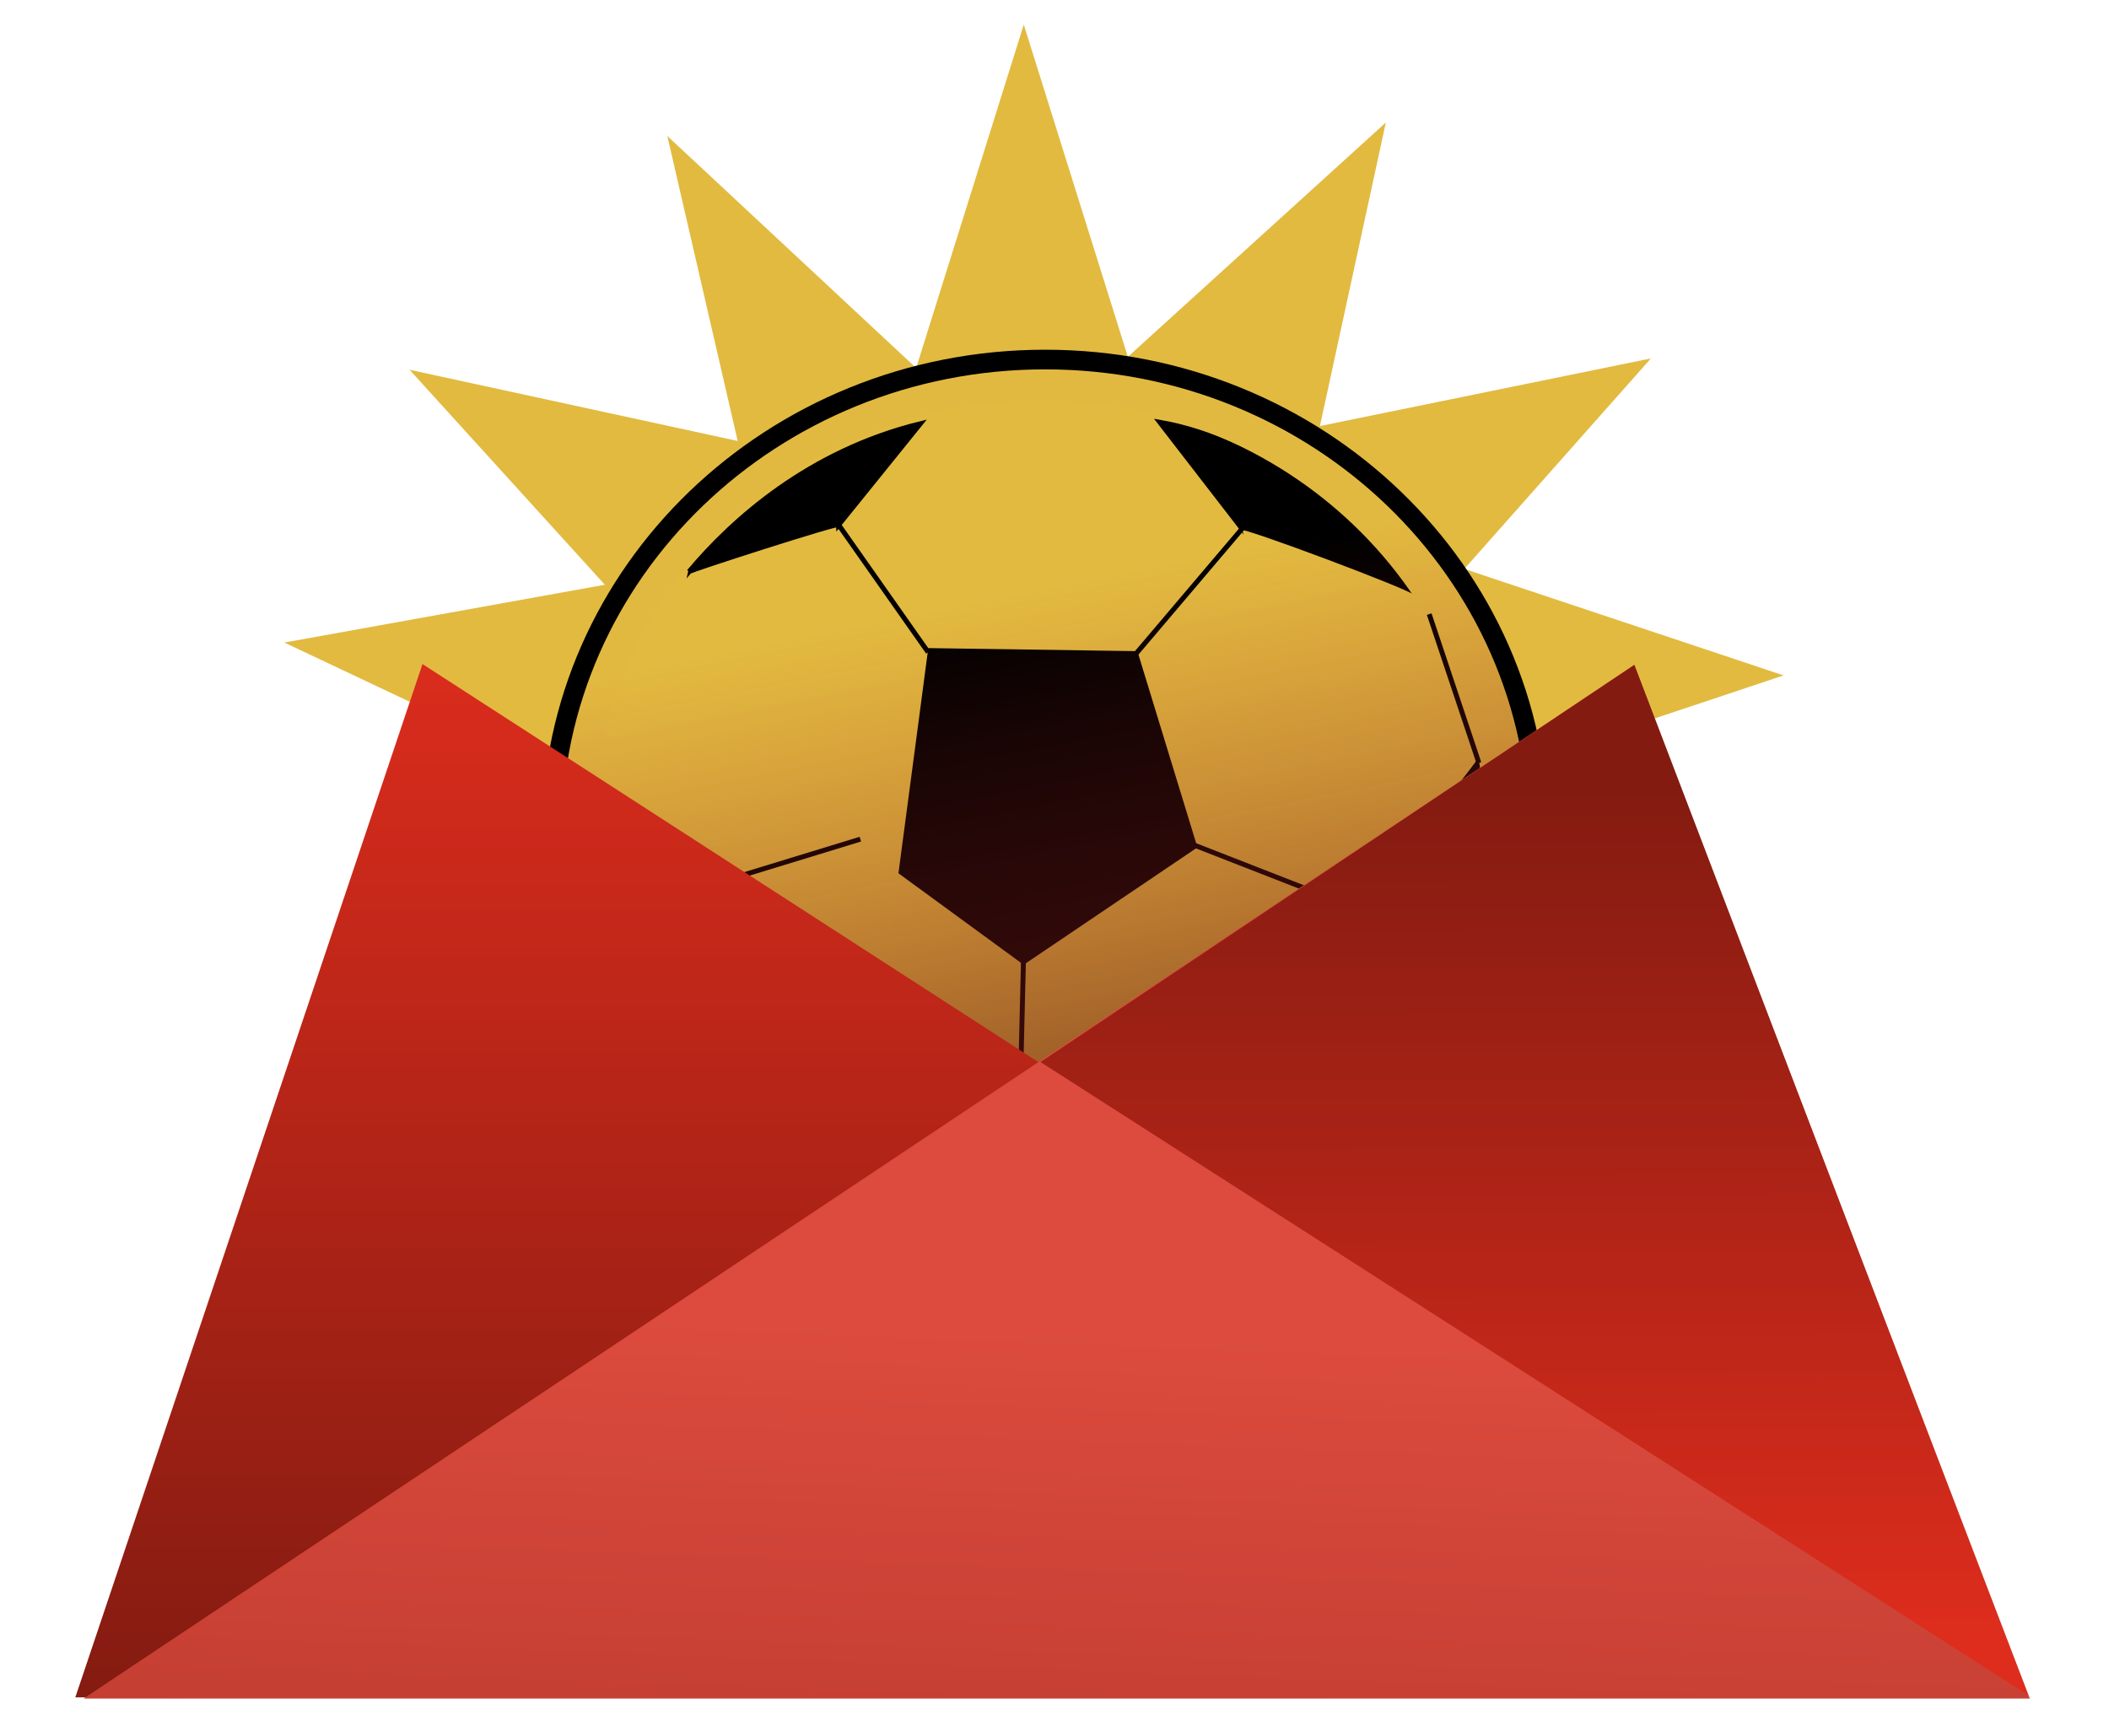
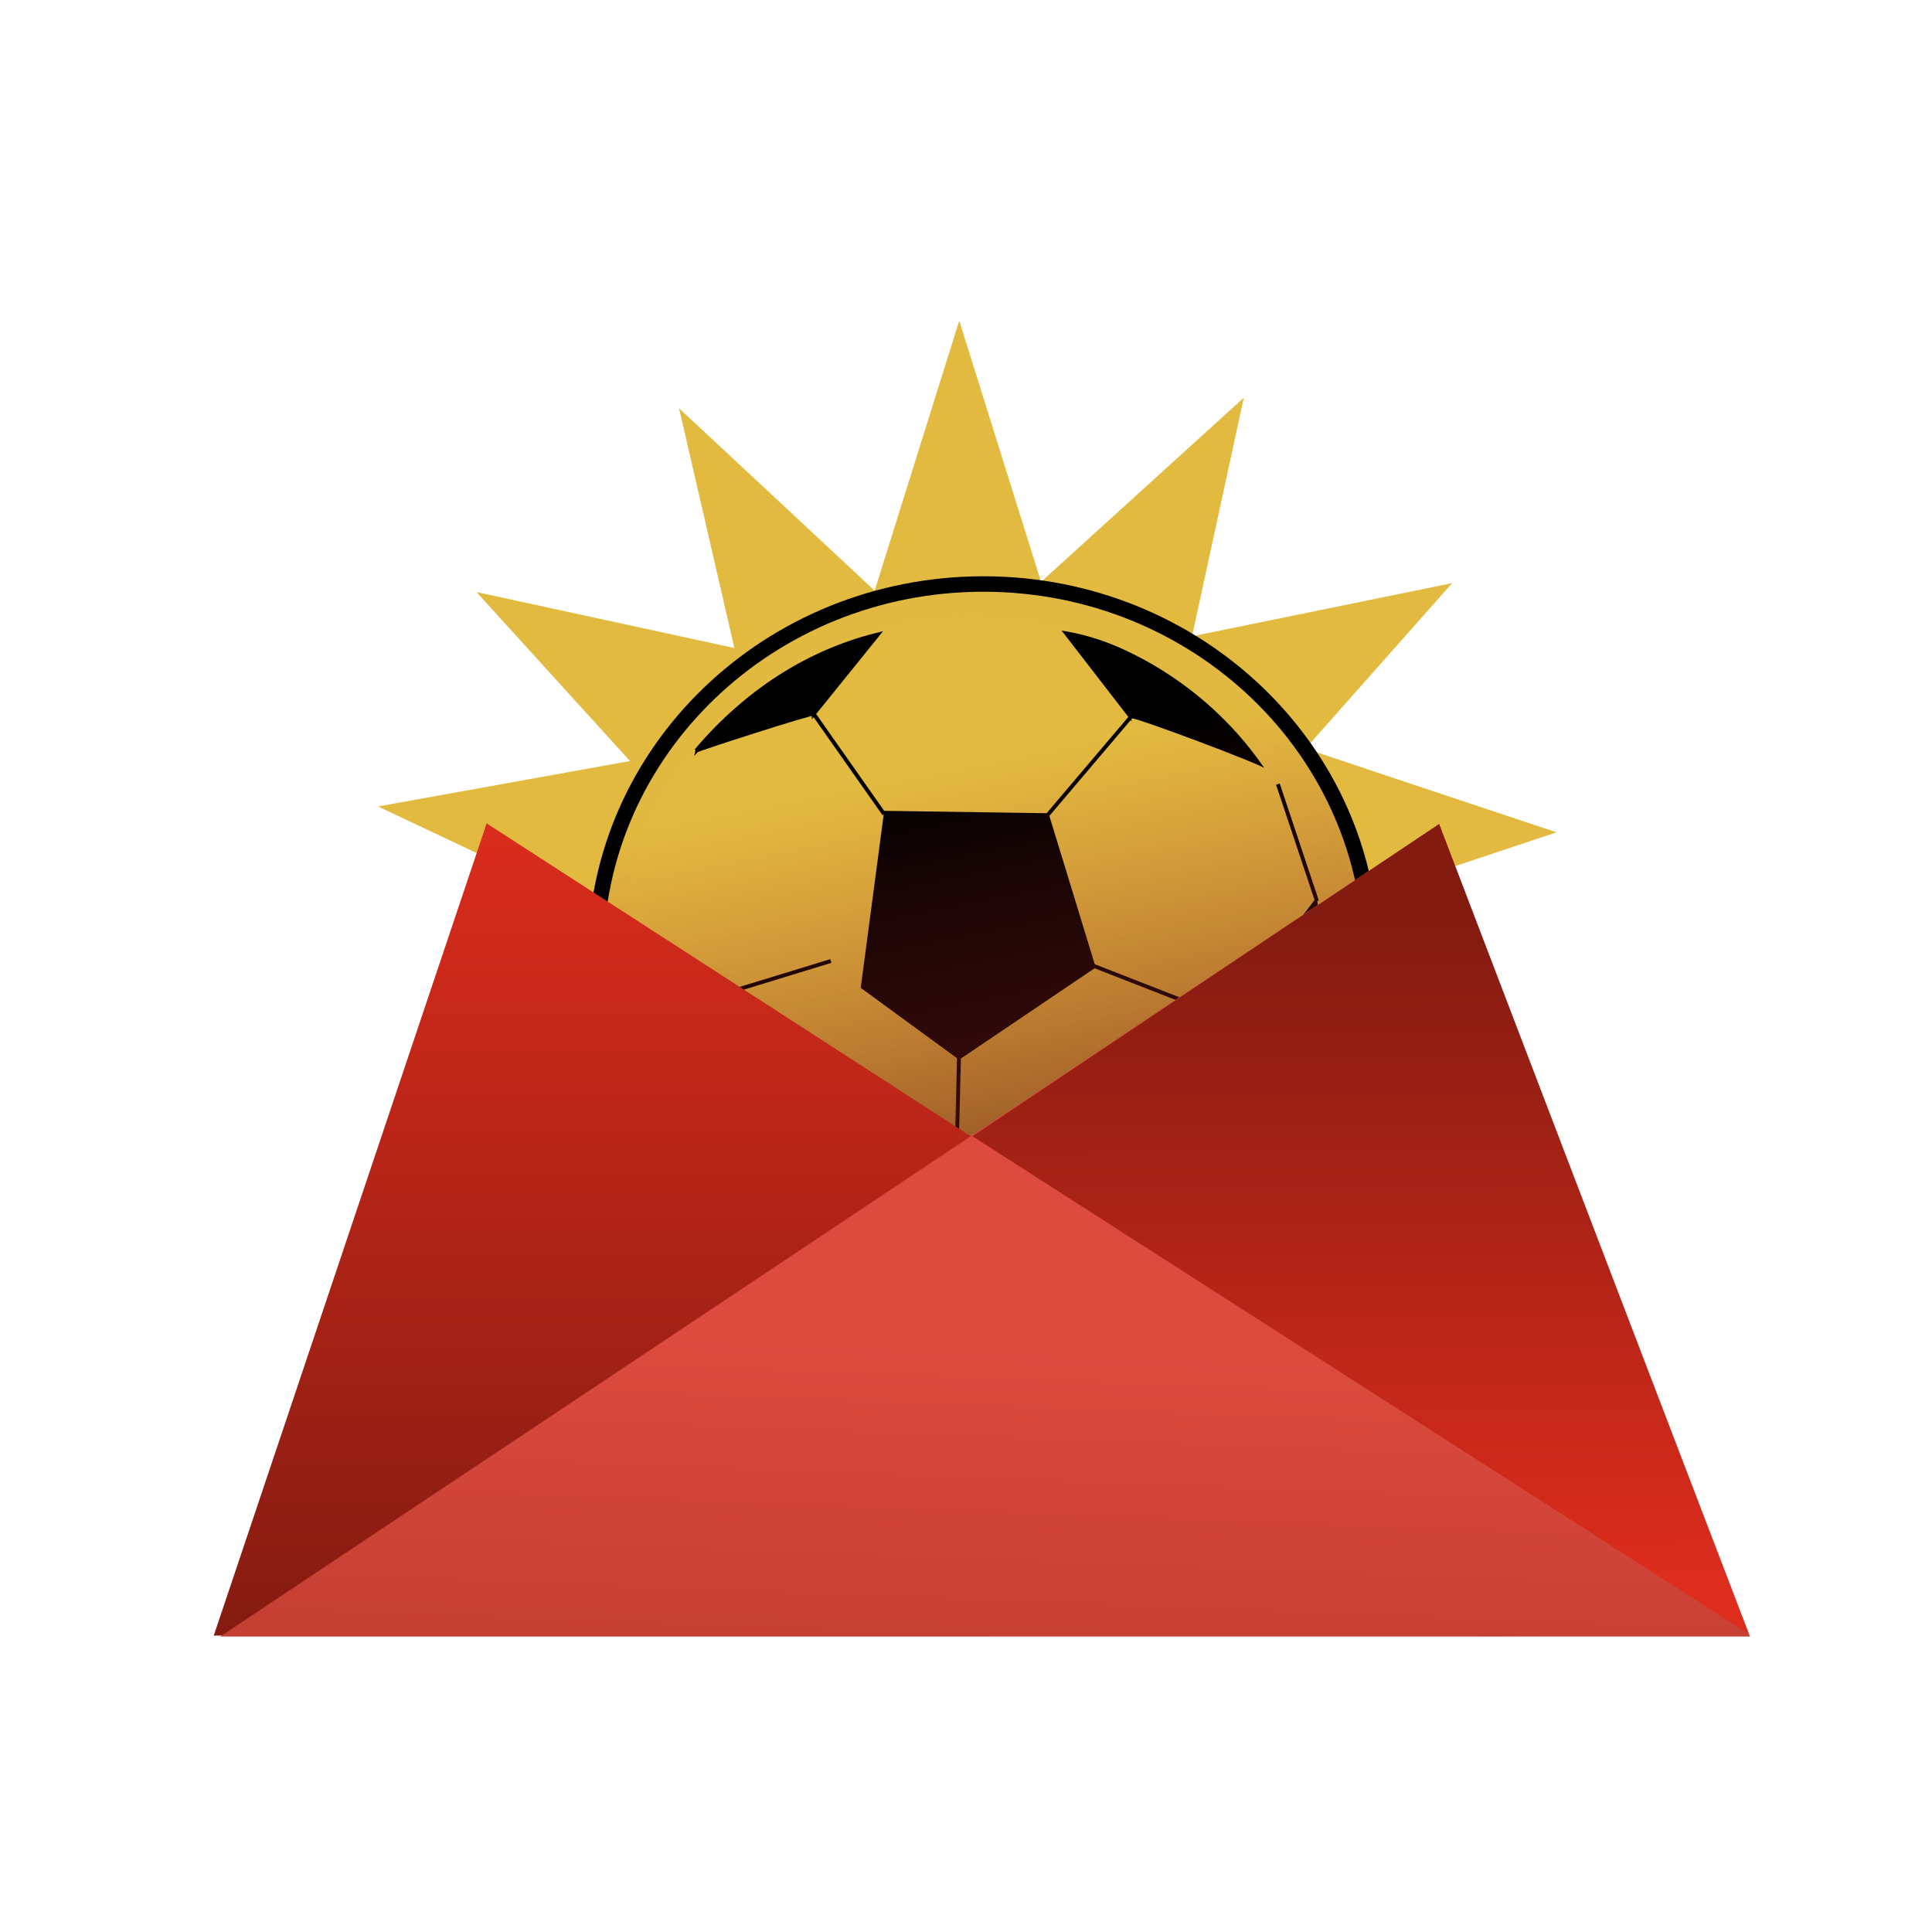
- <svg xmlns="http://www.w3.org/2000/svg" xmlns:xlink="http://www.w3.org/1999/xlink" version="1.1" preserveAspectRatio="xMidYMid meet" viewBox="0 0 429 353" width="429" height="353">
+ <svg xmlns="http://www.w3.org/2000/svg" xmlns:xlink="http://www.w3.org/1999/xlink" version="1.1" preserveAspectRatio="xMidYMid meet" viewBox="0 0 500 500" width="500" height="500">
  <defs>
-     <path d="M119.12 174.03C119.12 123.72 160.86 82.94 212.34 82.94C263.83 82.94 305.57 123.72 305.57 174.03C305.57 224.34 263.83 265.12 212.34 265.12C160.86 265.12 119.12 224.34 119.12 174.03Z" id="g2EUd4zR5" />
-     <path d="M119.12 174.03C119.12 123.72 160.86 82.94 212.34 82.94C263.83 82.94 305.57 123.72 305.57 174.03C305.57 224.34 263.83 265.12 212.34 265.12C160.86 265.12 119.12 224.34 119.12 174.03Z" id="dszV0C9Rx" />
-     <path d="M232.81 180.76L232.81 137.39L232.81 94.03L297.81 115.72L362.81 137.4L297.81 159.08L232.81 180.76Z" id="hdqvfkcbX" />
-     <path d="M252.93 158.3L216.9 137.5L180.87 116.69L231.39 70.8L281.9 24.92L267.42 91.61L252.93 158.3Z" id="c11Eo0TlFk" />
-     <path d="M235.16 120.37L200.73 140.24L166.3 160.12L151.02 93.89L135.74 27.66L185.45 74.01L235.16 120.37Z" id="aY2qoXPZF" />
-     <path d="M216.7 104.19L195.9 140.22L175.09 176.25L129.2 125.74L83.31 75.22L150.01 89.7L216.7 104.19Z" id="i2WtVTAVGm" />
-     <path d="M248.97 135L208.25 135L167.52 135L187.88 70L208.25 5L228.61 70L248.97 135Z" id="c1WFeHz08" />
-     <path d="M244.92 175.46L223.24 137.9L201.56 100.35L268.69 86.63L335.82 72.91L290.37 124.18L244.92 175.46Z" id="e3z4A6utaL" />
-     <path d="M242.99 172.18L208.23 195.65L174.42 170.94L188.64 132.34L230.99 132.96L242.99 172.18Z" id="b72NbbZdhI" />
-     <path d="M242.99 172.18L208.23 195.65L174.42 170.94L188.64 132.34L230.99 132.96L242.99 172.18Z" id="b3SKc8vRyp" />
-     <path d="M141.92 218.68C140.62 218.32 130.22 215.46 128.92 215.1C123.46 206.84 113.34 174.63 122.28 150.87C121.89 151.63 141.42 182.02 141.87 181.13C140.92 181.6 141.2 219.03 141.92 218.68Z" id="g1j7gzFlgp" />
-     <path d="M141.92 218.68C140.62 218.32 130.22 215.46 128.92 215.1C123.46 206.84 113.34 174.63 122.28 150.87C121.89 151.63 141.42 182.02 141.87 181.13C140.92 181.6 141.2 219.03 141.92 218.68Z" id="cntlZwozr" />
-     <path d="M244.89 244.13C238.45 255.24 234.87 261.42 234.15 262.65C221.91 265.71 201.38 266.79 180.74 260.18C180.07 258.99 176.7 253.02 170.63 242.27C173.05 241.63 185.17 238.44 206.97 232.7C229.72 239.56 242.36 243.37 244.89 244.13Z" id="d3OthNsEU6" />
-     <path d="M244.89 244.13C238.45 255.24 234.87 261.42 234.15 262.65C221.91 265.71 201.38 266.79 180.74 260.18C180.07 258.99 176.7 253.02 170.63 242.27C173.05 241.63 185.17 238.44 206.97 232.7C229.72 239.56 242.36 243.37 244.89 244.13Z" id="e1kf5MQDwA" />
-     <path d="M291.98 220.97C303.17 204.33 307.48 176.58 303.39 158.01C303.13 157.7 301.08 155.2 300.83 154.89C299.51 156.95 274.03 189.19 276.81 184.84C277.32 184.84 275.86 223.75 275.55 223.75C277.19 223.47 290.33 221.24 291.98 220.97Z" id="a79EiS2cpk" />
-     <path d="M291.98 220.97C303.17 204.33 307.48 176.58 303.39 158.01C303.13 157.7 301.08 155.2 300.83 154.89C299.51 156.95 274.03 189.19 276.81 184.84C277.32 184.84 275.86 223.75 275.55 223.75C277.19 223.47 290.33 221.24 291.98 220.97Z" id="b4Od5Rnsd" />
-     <path d="M235.92 85.9C256.39 89.46 276.34 105.43 287.87 120.61C287.87 119.79 252.48 106.5 252.48 107.33C250.82 105.19 237.57 88.04 235.92 85.9Z" id="b4IgC01IVv" />
-     <path d="M235.92 85.9C256.39 89.46 276.34 105.43 287.87 120.61C287.87 119.79 252.48 106.5 252.48 107.33C250.82 105.19 237.57 88.04 235.92 85.9Z" id="d3nXdZbNlP" />
-     <path d="M140.16 116.29C149.02 105.73 164.55 91.76 187.2 86.2C183.89 90.3 172.29 104.66 170.63 106.72C170.63 106.19 140.16 116.01 140.16 116.29Z" id="c4XNeBYuF6" />
-     <path d="M192.17 106.51L186.72 147.75L181.25 189L119.54 159.86L57.83 130.71L125 118.6L192.17 106.51Z" id="c3Y7ou5Daf" />
-     <path d="M140.16 116.29C149.02 105.73 164.55 91.76 187.2 86.2C183.89 90.3 172.29 104.66 170.63 106.72C170.63 106.19 140.16 116.01 140.16 116.29Z" id="awGLkfgpO" />
-     <path d="M169.81 105.66L188.8 132.68" id="b1eYgkM9PK" />
-     <path d="M169.81 105.66L188.8 132.68" id="aE0WUT6uz" />
-     <path d="M253.22 106.89L230.5 133.66" id="dPML8luGI" />
-     <path d="M253.22 106.89L230.5 133.66" id="a1t1cG3gzE" />
-     <path d="M242.29 171.67L276.81 185.15" id="g979qOOYZ" />
-     <path d="M242.29 171.67L276.81 185.15" id="abRqhikxc" />
-     <path d="M208.19 195.27L207.29 232.39" id="a7cxSVc7mX" />
-     <path d="M208.19 195.27L207.29 232.39" id="azRt5upRz" />
-     <path d="M175.01 170.71L140.96 181.13" id="a1Y4Pu1gJW" />
-     <path d="M175.01 170.71L140.96 181.13" id="bhkh9G6qn" />
-     <path d="M141.67 216.6C140.03 218.56 170.22 243.51 173.01 242.44" id="g2cJ1BX49" />
-     <path d="M141.67 216.6C140.03 218.56 170.22 243.51 173.01 242.44" id="c1Yq8DgJPE" />
-     <path d="M244.89 244.13L276.4 222.96" id="b2vRfsAcan" />
-     <path d="M244.89 244.13L276.4 222.96" id="a4Vn3D0eXa" />
-     <path d="M116.87 168.31C116.87 118.12 159.2 77.43 211.41 77.43C263.62 77.43 305.94 118.12 305.94 168.31C305.94 218.5 263.62 259.19 211.41 259.19C159.2 259.19 116.87 218.5 116.87 168.31Z" id="boHn4ucYm" />
-     <path d="M116.87 168.31C116.87 118.12 159.2 77.43 211.41 77.43C263.62 77.43 305.94 118.12 305.94 168.31C305.94 218.5 263.62 259.19 211.41 259.19C159.2 259.19 116.87 218.5 116.87 168.31Z" id="b1ORbkkHMi" />
-     <path d="M300.83 155.2L290.72 124.93" id="a5l5KIiTdW" />
-     <path d="M300.83 155.2L290.72 124.93" id="aGkpVJeWG" />
-     <path d="M112.21 169.75C112.21 116.39 157.15 73.14 212.59 73.14C268.02 73.14 312.96 116.39 312.96 169.75C312.96 223.1 268.02 266.36 212.59 266.36C157.15 266.36 112.21 223.1 112.21 169.75Z" id="f1WZX4IyXG" />
-     <linearGradient id="gradienta5ZknuoSE" gradientUnits="userSpaceOnUse" x1="215.75" y1="119.15" x2="250.28" y2="292.17">
+     <path d="M159.12 252.03C159.12 201.72 200.86 160.94 252.34 160.94C303.83 160.94 345.57 201.72 345.57 252.03C345.57 302.34 303.83 343.12 252.34 343.12C200.86 343.12 159.12 302.34 159.12 252.03Z" id="aetYJoAo3" />
+     <path d="M159.12 252.03C159.12 201.72 200.86 160.94 252.34 160.94C303.83 160.94 345.57 201.72 345.57 252.03C345.57 302.34 303.83 343.12 252.34 343.12C200.86 343.12 159.12 302.34 159.12 252.03Z" id="c1ESqe1JXh" />
+     <path d="M272.81 258.76L272.81 215.39L272.81 172.03L337.81 193.72L402.81 215.4L337.81 237.08L272.81 258.76Z" id="ca0LBNuo" />
+     <path d="M292.93 236.3L256.9 215.5L220.87 194.69L271.39 148.8L321.9 102.92L307.42 169.61L292.93 236.3Z" id="b6vreIspQ" />
+     <path d="M275.16 198.37L240.73 218.24L206.3 238.12L191.02 171.89L175.74 105.66L225.45 152.01L275.16 198.37Z" id="lMLdlHcfY" />
+     <path d="M256.7 182.19L235.9 218.22L215.09 254.25L169.2 203.74L123.31 153.22L190.01 167.7L256.7 182.19Z" id="dN9twcexE" />
+     <path d="M288.97 213L248.25 213L207.52 213L227.88 148L248.25 83L268.61 148L288.97 213Z" id="c4eceDCnN9" />
+     <path d="M284.92 253.46L263.24 215.9L241.56 178.35L308.69 164.63L375.82 150.91L330.37 202.18L284.92 253.46Z" id="d4lzR7q1vi" />
+     <path d="M282.99 250.18L248.23 273.65L214.42 248.94L228.64 210.34L270.99 210.96L282.99 250.18Z" id="a42N5jzJS1" />
+     <path d="M282.99 250.18L248.23 273.65L214.42 248.94L228.64 210.34L270.99 210.96L282.99 250.18Z" id="dyS7OxYvI" />
+     <path d="M181.92 296.68C180.62 296.32 170.22 293.46 168.92 293.1C163.46 284.84 153.34 252.63 162.28 228.87C161.89 229.63 181.42 260.02 181.87 259.13C180.92 259.6 181.2 297.03 181.92 296.68Z" id="h2YjWABvx" />
+     <path d="M181.92 296.68C180.62 296.32 170.22 293.46 168.92 293.1C163.46 284.84 153.34 252.63 162.28 228.87C161.89 229.63 181.42 260.02 181.87 259.13C180.92 259.6 181.2 297.03 181.92 296.68Z" id="bfmwjBTzf" />
+     <path d="M284.89 322.13C278.45 333.24 274.87 339.42 274.15 340.65C261.91 343.71 241.38 344.79 220.74 338.18C220.07 336.99 216.7 331.02 210.63 320.27C213.05 319.63 225.17 316.44 246.97 310.7C269.72 317.56 282.36 321.37 284.89 322.13Z" id="c1AxzpPPHN" />
+     <path d="M284.89 322.13C278.45 333.24 274.87 339.42 274.15 340.65C261.91 343.71 241.38 344.79 220.74 338.18C220.07 336.99 216.7 331.02 210.63 320.27C213.05 319.63 225.17 316.44 246.97 310.7C269.72 317.56 282.36 321.37 284.89 322.13Z" id="brVuOM2Bu" />
+     <path d="M331.98 298.97C343.17 282.33 347.48 254.58 343.39 236.01C343.13 235.7 341.08 233.2 340.83 232.89C339.51 234.95 314.03 267.19 316.81 262.84C317.32 262.84 315.86 301.75 315.55 301.75C317.19 301.47 330.33 299.24 331.98 298.97Z" id="afvaZnMtm" />
+     <path d="M331.98 298.97C343.17 282.33 347.48 254.58 343.39 236.01C343.13 235.7 341.08 233.2 340.83 232.89C339.51 234.95 314.03 267.19 316.81 262.84C317.32 262.84 315.86 301.75 315.55 301.75C317.19 301.47 330.33 299.24 331.98 298.97Z" id="dL42T5S9i" />
+     <path d="M275.92 163.9C296.39 167.46 316.34 183.43 327.87 198.61C327.87 197.79 292.48 184.5 292.48 185.33C290.82 183.19 277.57 166.04 275.92 163.9Z" id="bjhfGEggV" />
+     <path d="M275.92 163.9C296.39 167.46 316.34 183.43 327.87 198.61C327.87 197.79 292.48 184.5 292.48 185.33C290.82 183.19 277.57 166.04 275.92 163.9Z" id="fb1XeiapbX" />
+     <path d="M180.16 194.29C189.02 183.73 204.55 169.76 227.2 164.2C223.89 168.3 212.29 182.66 210.63 184.72C210.63 184.19 180.16 194.01 180.16 194.29Z" id="c7viRJBpvE" />
+     <path d="M232.17 184.51L226.72 225.75L221.25 267L159.54 237.86L97.83 208.71L165 196.6L232.17 184.51Z" id="fCciz1m5X" />
+     <path d="M180.16 194.29C189.02 183.73 204.55 169.76 227.2 164.2C223.89 168.3 212.29 182.66 210.63 184.72C210.63 184.19 180.16 194.01 180.16 194.29Z" id="b67ohVtshQ" />
+     <path d="M209.81 183.66L228.8 210.68" id="fG25NHjfK" />
+     <path d="M209.81 183.66L228.8 210.68" id="b1cFkP7Q26" />
+     <path d="M293.22 184.89L270.5 211.66" id="c1EHeh1XcJ" />
+     <path d="M293.22 184.89L270.5 211.66" id="a18ro0dq4M" />
+     <path d="M282.29 249.67L316.81 263.15" id="a17bfPDesP" />
+     <path d="M282.29 249.67L316.81 263.15" id="a1JpnmgoVG" />
+     <path d="M248.19 273.27L247.29 310.39" id="dTPMnlT8H" />
+     <path d="M248.19 273.27L247.29 310.39" id="c2e6jyv2E6" />
+     <path d="M215.01 248.71L180.96 259.13" id="alo4Ibl5b" />
+     <path d="M215.01 248.71L180.96 259.13" id="ashfAHebg" />
+     <path d="M181.67 294.6C180.03 296.56 210.22 321.51 213.01 320.44" id="b59IpuJbQF" />
+     <path d="M181.67 294.6C180.03 296.56 210.22 321.51 213.01 320.44" id="e4xgwJJtoa" />
+     <path d="M284.89 322.13L316.4 300.96" id="b40LXerqqd" />
+     <path d="M284.89 322.13L316.4 300.96" id="c844o8V4X" />
+     <path d="M156.87 246.31C156.87 196.12 199.2 155.43 251.41 155.43C303.62 155.43 345.94 196.12 345.94 246.31C345.94 296.5 303.62 337.19 251.41 337.19C199.2 337.19 156.87 296.5 156.87 246.31Z" id="d3mEw37pIZ" />
+     <path d="M156.87 246.31C156.87 196.12 199.2 155.43 251.41 155.43C303.62 155.43 345.94 196.12 345.94 246.31C345.94 296.5 303.62 337.19 251.41 337.19C199.2 337.19 156.87 296.5 156.87 246.31Z" id="a1Ug2Qx5D" />
+     <path d="M340.83 233.2L330.72 202.93" id="k1ppVGp0Ll" />
+     <path d="M340.83 233.2L330.72 202.93" id="coXkOJmmr" />
+     <path d="M152.21 247.75C152.21 194.39 197.15 151.14 252.59 151.14C308.02 151.14 352.96 194.39 352.96 247.75C352.96 301.1 308.02 344.36 252.59 344.36C197.15 344.36 152.21 301.1 152.21 247.75Z" id="a1ES3e9iFb" />
+     <linearGradient id="gradienta2dHU109iU" gradientUnits="userSpaceOnUse" x1="255.75" y1="197.15" x2="290.28" y2="370.17">
      <stop style="stop-color: #ab2121;stop-opacity: 0" offset="0%" />
      <stop style="stop-color: #2b0707;stop-opacity: 1" offset="100%" />
    </linearGradient>
-     <path d="M112.21 169.75C112.21 116.39 157.15 73.14 212.59 73.14C268.02 73.14 312.96 116.39 312.96 169.75C312.96 223.1 268.02 266.36 212.59 266.36C157.15 266.36 112.21 223.1 112.21 169.75Z" id="f16Jq8HezL" />
-     <path d="M411.2 345.29L85.94 135.09L15.32 345.29L411.2 345.29Z" id="dalnBIlYR" />
-     <linearGradient id="gradientd1fNRKCiPS" gradientUnits="userSpaceOnUse" x1="150.29" y1="125.16" x2="150.29" y2="345.29">
+     <path d="M154.13 247.75C154.13 194.39 199.07 151.14 254.51 151.14C309.94 151.14 354.88 194.39 354.88 247.75C354.88 301.1 309.94 344.36 254.51 344.36C199.07 344.36 154.13 301.1 154.13 247.75Z" id="a3bfARmKIY" />
+     <path d="M451.2 423.29L125.94 213.09L55.32 423.29L451.2 423.29Z" id="cB4NxoldD" />
+     <linearGradient id="gradienta1LenRhgKX" gradientUnits="userSpaceOnUse" x1="190.29" y1="203.16" x2="190.29" y2="423.29">
      <stop style="stop-color: #de2d1d;stop-opacity: 1" offset="0%" />
      <stop style="stop-color: #841b11;stop-opacity: 1" offset="100%" />
    </linearGradient>
-     <path d="M411.2 345.29L85.94 135.09L15.32 345.29L411.2 345.29Z" id="a8pbUZ2gr" />
-     <path d="M17.02 345.53L332.35 135.33L412.9 345.53L17.02 345.53Z" id="dytPjdELg" />
-     <linearGradient id="gradienthhpzVZ1RV" gradientUnits="userSpaceOnUse" x1="227.25" y1="270.5" x2="218.04" y2="512.96">
+     <path d="M451.2 423.29L125.94 213.09L55.32 423.29L451.2 423.29Z" id="fZxoMMpTN" />
+     <path d="M57.02 423.53L372.35 213.33L452.9 423.53L57.02 423.53Z" id="b1lmiWfHap" />
+     <linearGradient id="gradienta8QxjSYvB" gradientUnits="userSpaceOnUse" x1="267.25" y1="348.5" x2="258.04" y2="590.96">
      <stop style="stop-color: #dc4b3e;stop-opacity: 1" offset="0%" />
      <stop style="stop-color: #98261c;stop-opacity: 1" offset="100%" />
    </linearGradient>
-     <path d="M17.02 345.53L332.35 135.33L412.9 345.53L17.02 345.53Z" id="al2F00AbD" />
-     <path d="M412.53 344.84L332.46 135.24L211.66 216.05L412.53 344.84Z" id="eJhzvU9m7" />
-     <linearGradient id="gradienteG6evko3Y" gradientUnits="userSpaceOnUse" x1="320.23" y1="334.15" x2="319.87" y2="161.09">
+     <path d="M57.02 423.53L372.35 213.33L452.9 423.53L57.02 423.53Z" id="d244Uwh9Xb" />
+     <path d="M452.53 422.84L372.46 213.24L251.66 294.05L452.53 422.84Z" id="dq6lgVegm" />
+     <linearGradient id="gradienta1EFEX9Ehx" gradientUnits="userSpaceOnUse" x1="360.23" y1="412.15" x2="359.87" y2="239.09">
      <stop style="stop-color: #de2d1d;stop-opacity: 1" offset="0%" />
      <stop style="stop-color: #841b11;stop-opacity: 1" offset="100%" />
    </linearGradient>
-     <path d="M412.53 344.84L332.46 135.24L211.66 216.05L412.53 344.84Z" id="bxqMIjxJi" />
+     <path d="M452.53 422.84L372.46 213.24L251.66 294.05L452.53 422.84Z" id="a1jh8sUIZZ" />
  </defs>
  <g>
    <g>
      <g>
-         <use xlink:href="#g2EUd4zR5" opacity="1" fill="#e2b940" fill-opacity="1" />
-         <g>
-           <use xlink:href="#g2EUd4zR5" opacity="1" fill-opacity="0" stroke="#000000" stroke-width="1" stroke-opacity="0" />
-         </g>
-       </g>
-       <g>
-         <use xlink:href="#dszV0C9Rx" opacity="1" fill="#000000" fill-opacity="0" />
-         <g>
-           <use xlink:href="#dszV0C9Rx" opacity="1" fill-opacity="0" stroke="#ce451b" stroke-width="2" stroke-opacity="0" />
-         </g>
-       </g>
-       <g>
-         <use xlink:href="#hdqvfkcbX" opacity="1" fill="#e2ba40" fill-opacity="1" />
-         <g>
-           <use xlink:href="#hdqvfkcbX" opacity="1" fill-opacity="0" stroke="#000000" stroke-width="1" stroke-opacity="0" />
-         </g>
-       </g>
-       <g>
-         <use xlink:href="#c11Eo0TlFk" opacity="1" fill="#e2ba40" fill-opacity="1" />
-         <g>
-           <use xlink:href="#c11Eo0TlFk" opacity="1" fill-opacity="0" stroke="#000000" stroke-width="1" stroke-opacity="0" />
-         </g>
-       </g>
-       <g>
-         <use xlink:href="#aY2qoXPZF" opacity="1" fill="#e2ba40" fill-opacity="1" />
-         <g>
-           <use xlink:href="#aY2qoXPZF" opacity="1" fill-opacity="0" stroke="#000000" stroke-width="1" stroke-opacity="0" />
-         </g>
-       </g>
-       <g>
-         <use xlink:href="#i2WtVTAVGm" opacity="1" fill="#e2ba40" fill-opacity="1" />
-         <g>
-           <use xlink:href="#i2WtVTAVGm" opacity="1" fill-opacity="0" stroke="#000000" stroke-width="1" stroke-opacity="0" />
-         </g>
-       </g>
-       <g>
-         <use xlink:href="#c1WFeHz08" opacity="1" fill="#e2ba40" fill-opacity="1" />
-         <g>
-           <use xlink:href="#c1WFeHz08" opacity="1" fill-opacity="0" stroke="#000000" stroke-width="1" stroke-opacity="0" />
-         </g>
-       </g>
-       <g>
-         <use xlink:href="#e3z4A6utaL" opacity="1" fill="#e2ba40" fill-opacity="1" />
-         <g>
-           <use xlink:href="#e3z4A6utaL" opacity="1" fill-opacity="0" stroke="#000000" stroke-width="1" stroke-opacity="0" />
-         </g>
-       </g>
-       <g>
-         <use xlink:href="#b72NbbZdhI" opacity="1" fill="#000000" fill-opacity="1" />
-         <g>
-           <use xlink:href="#b72NbbZdhI" opacity="1" fill-opacity="0" stroke="#000000" stroke-width="1" stroke-opacity="0" />
-         </g>
-       </g>
-       <g>
-         <use xlink:href="#b3SKc8vRyp" opacity="1" fill="#000000" fill-opacity="0" />
-         <g>
-           <use xlink:href="#b3SKc8vRyp" opacity="1" fill-opacity="0" stroke="#000000" stroke-width="1" stroke-opacity="1" />
-         </g>
-       </g>
-       <g>
-         <use xlink:href="#g1j7gzFlgp" opacity="1" fill="#000000" fill-opacity="1" />
-         <g>
-           <use xlink:href="#g1j7gzFlgp" opacity="1" fill-opacity="0" stroke="#000000" stroke-width="1" stroke-opacity="0" />
-         </g>
-       </g>
-       <g>
-         <use xlink:href="#cntlZwozr" opacity="1" fill="#000000" fill-opacity="0" />
-         <g>
-           <use xlink:href="#cntlZwozr" opacity="1" fill-opacity="0" stroke="#000000" stroke-width="1" stroke-opacity="1" />
-         </g>
-       </g>
-       <g>
-         <use xlink:href="#d3OthNsEU6" opacity="1" fill="#000000" fill-opacity="1" />
-         <g>
-           <use xlink:href="#d3OthNsEU6" opacity="1" fill-opacity="0" stroke="#000000" stroke-width="1" stroke-opacity="0" />
-         </g>
-       </g>
-       <g>
-         <use xlink:href="#e1kf5MQDwA" opacity="1" fill="#000000" fill-opacity="0" />
-         <g>
-           <use xlink:href="#e1kf5MQDwA" opacity="1" fill-opacity="0" stroke="#000000" stroke-width="1" stroke-opacity="1" />
-         </g>
-       </g>
-       <g>
-         <use xlink:href="#a79EiS2cpk" opacity="1" fill="#000000" fill-opacity="1" />
-         <g>
-           <use xlink:href="#a79EiS2cpk" opacity="1" fill-opacity="0" stroke="#000000" stroke-width="1" stroke-opacity="0" />
-         </g>
-       </g>
-       <g>
-         <use xlink:href="#b4Od5Rnsd" opacity="1" fill="#000000" fill-opacity="0" />
-         <g>
-           <use xlink:href="#b4Od5Rnsd" opacity="1" fill-opacity="0" stroke="#000000" stroke-width="1" stroke-opacity="1" />
-         </g>
-       </g>
-       <g>
-         <use xlink:href="#b4IgC01IVv" opacity="1" fill="#000000" fill-opacity="1" />
-         <g>
-           <use xlink:href="#b4IgC01IVv" opacity="1" fill-opacity="0" stroke="#000000" stroke-width="1" stroke-opacity="0" />
-         </g>
-       </g>
-       <g>
-         <use xlink:href="#d3nXdZbNlP" opacity="1" fill="#000000" fill-opacity="0" />
-         <g>
-           <use xlink:href="#d3nXdZbNlP" opacity="1" fill-opacity="0" stroke="#000000" stroke-width="1" stroke-opacity="1" />
-         </g>
-       </g>
-       <g>
-         <use xlink:href="#c4XNeBYuF6" opacity="1" fill="#000000" fill-opacity="1" />
-         <g>
-           <use xlink:href="#c4XNeBYuF6" opacity="1" fill-opacity="0" stroke="#000000" stroke-width="1" stroke-opacity="0" />
-         </g>
-       </g>
-       <g>
-         <use xlink:href="#c3Y7ou5Daf" opacity="1" fill="#e2ba40" fill-opacity="1" />
-         <g>
-           <use xlink:href="#c3Y7ou5Daf" opacity="1" fill-opacity="0" stroke="#000000" stroke-width="1" stroke-opacity="0" />
-         </g>
-       </g>
-       <g>
-         <use xlink:href="#awGLkfgpO" opacity="1" fill="#000000" fill-opacity="0" />
-         <g>
-           <use xlink:href="#awGLkfgpO" opacity="1" fill-opacity="0" stroke="#000000" stroke-width="1" stroke-opacity="1" />
-         </g>
-       </g>
-       <g>
-         <use xlink:href="#b1eYgkM9PK" opacity="1" fill="#bada55" fill-opacity="1" />
-         <g>
-           <use xlink:href="#b1eYgkM9PK" opacity="1" fill-opacity="0" stroke="#000000" stroke-width="1" stroke-opacity="0" />
-         </g>
-       </g>
-       <g>
-         <use xlink:href="#aE0WUT6uz" opacity="1" fill="#000000" fill-opacity="0" />
-         <g>
-           <use xlink:href="#aE0WUT6uz" opacity="1" fill-opacity="0" stroke="#000000" stroke-width="1" stroke-opacity="1" />
-         </g>
-       </g>
-       <g>
-         <use xlink:href="#dPML8luGI" opacity="1" fill="#000000" fill-opacity="0" />
-         <g>
-           <use xlink:href="#dPML8luGI" opacity="1" fill-opacity="0" stroke="#000000" stroke-width="1" stroke-opacity="0" />
-         </g>
-       </g>
-       <g>
-         <use xlink:href="#a1t1cG3gzE" opacity="1" fill="#000000" fill-opacity="0" />
-         <g>
-           <use xlink:href="#a1t1cG3gzE" opacity="1" fill-opacity="0" stroke="#000000" stroke-width="1" stroke-opacity="1" />
-         </g>
-       </g>
-       <g>
-         <use xlink:href="#g979qOOYZ" opacity="1" fill="#ffae00" fill-opacity="1" />
-         <g>
-           <use xlink:href="#g979qOOYZ" opacity="1" fill-opacity="0" stroke="#000000" stroke-width="1" stroke-opacity="0" />
-         </g>
-       </g>
-       <g>
-         <use xlink:href="#abRqhikxc" opacity="1" fill="#000000" fill-opacity="0" />
-         <g>
-           <use xlink:href="#abRqhikxc" opacity="1" fill-opacity="0" stroke="#000000" stroke-width="1" stroke-opacity="1" />
-         </g>
-       </g>
-       <g>
-         <use xlink:href="#a7cxSVc7mX" opacity="1" fill="#000000" fill-opacity="0" />
-         <g>
-           <use xlink:href="#a7cxSVc7mX" opacity="1" fill-opacity="0" stroke="#000000" stroke-width="1" stroke-opacity="0" />
-         </g>
-       </g>
-       <g>
-         <use xlink:href="#azRt5upRz" opacity="1" fill="#000000" fill-opacity="0" />
-         <g>
-           <use xlink:href="#azRt5upRz" opacity="1" fill-opacity="0" stroke="#000000" stroke-width="1" stroke-opacity="1" />
-         </g>
-       </g>
-       <g>
-         <use xlink:href="#a1Y4Pu1gJW" opacity="1" fill="#000000" fill-opacity="0" />
-         <g>
-           <use xlink:href="#a1Y4Pu1gJW" opacity="1" fill-opacity="0" stroke="#000000" stroke-width="1" stroke-opacity="0" />
-         </g>
-       </g>
-       <g>
-         <use xlink:href="#bhkh9G6qn" opacity="1" fill="#000000" fill-opacity="0" />
-         <g>
-           <use xlink:href="#bhkh9G6qn" opacity="1" fill-opacity="0" stroke="#000000" stroke-width="1" stroke-opacity="1" />
-         </g>
-       </g>
-       <g>
-         <use xlink:href="#g2cJ1BX49" opacity="1" fill="#000000" fill-opacity="0" />
-         <g>
-           <use xlink:href="#g2cJ1BX49" opacity="1" fill-opacity="0" stroke="#000000" stroke-width="1" stroke-opacity="0" />
-         </g>
-       </g>
-       <g>
-         <use xlink:href="#c1Yq8DgJPE" opacity="1" fill="#000000" fill-opacity="0" />
-         <g>
-           <use xlink:href="#c1Yq8DgJPE" opacity="1" fill-opacity="0" stroke="#000000" stroke-width="1" stroke-opacity="1" />
-         </g>
-       </g>
-       <g>
-         <use xlink:href="#b2vRfsAcan" opacity="1" fill="#000000" fill-opacity="0" />
-         <g>
-           <use xlink:href="#b2vRfsAcan" opacity="1" fill-opacity="0" stroke="#000000" stroke-width="1" stroke-opacity="0" />
-         </g>
-       </g>
-       <g>
-         <use xlink:href="#a4Vn3D0eXa" opacity="1" fill="#000000" fill-opacity="0" />
-         <g>
-           <use xlink:href="#a4Vn3D0eXa" opacity="1" fill-opacity="0" stroke="#000000" stroke-width="1" stroke-opacity="1" />
-         </g>
-       </g>
-       <g>
-         <use xlink:href="#boHn4ucYm" opacity="1" fill="#bfb839" fill-opacity="0" />
-         <g>
-           <use xlink:href="#boHn4ucYm" opacity="1" fill-opacity="0" stroke="#000000" stroke-width="1" stroke-opacity="0" />
-         </g>
-       </g>
-       <g>
-         <use xlink:href="#b1ORbkkHMi" opacity="1" fill="#000000" fill-opacity="0" />
-         <g>
-           <use xlink:href="#b1ORbkkHMi" opacity="1" fill-opacity="0" stroke="#e2b940" stroke-width="8" stroke-opacity="1" />
-         </g>
-       </g>
-       <g>
-         <use xlink:href="#a5l5KIiTdW" opacity="1" fill="#000000" fill-opacity="0" />
-         <g>
-           <use xlink:href="#a5l5KIiTdW" opacity="1" fill-opacity="0" stroke="#000000" stroke-width="1" stroke-opacity="0" />
-         </g>
-       </g>
-       <g>
-         <use xlink:href="#aGkpVJeWG" opacity="1" fill="#000000" fill-opacity="0" />
-         <g>
-           <use xlink:href="#aGkpVJeWG" opacity="1" fill-opacity="0" stroke="#000000" stroke-width="1" stroke-opacity="1" />
-         </g>
-       </g>
-       <g>
-         <use xlink:href="#f1WZX4IyXG" opacity="1" fill="url(#gradienta5ZknuoSE)" />
-         <g>
-           <use xlink:href="#f1WZX4IyXG" opacity="1" fill-opacity="0" stroke="#000000" stroke-width="1" stroke-opacity="0" />
-         </g>
-       </g>
-       <g>
-         <use xlink:href="#f16Jq8HezL" opacity="1" fill="#000000" fill-opacity="0" />
-         <g>
-           <use xlink:href="#f16Jq8HezL" opacity="1" fill-opacity="0" stroke="#000000" stroke-width="4" stroke-opacity="1" />
-         </g>
-       </g>
-       <g>
-         <use xlink:href="#dalnBIlYR" opacity="1" fill="url(#gradientd1fNRKCiPS)" />
-         <g>
-           <use xlink:href="#dalnBIlYR" opacity="1" fill-opacity="0" stroke="#000000" stroke-width="1" stroke-opacity="0" />
-         </g>
-       </g>
-       <g>
-         <use xlink:href="#a8pbUZ2gr" opacity="1" fill="#000000" fill-opacity="0" />
-         <g>
-           <use xlink:href="#a8pbUZ2gr" opacity="1" fill-opacity="0" stroke="#bada55" stroke-width="1" stroke-opacity="0" />
-         </g>
-       </g>
-       <g>
-         <use xlink:href="#dytPjdELg" opacity="1" fill="url(#gradienthhpzVZ1RV)" />
-         <g>
-           <use xlink:href="#dytPjdELg" opacity="1" fill-opacity="0" stroke="#000000" stroke-width="1" stroke-opacity="0" />
-         </g>
-       </g>
-       <g>
-         <use xlink:href="#al2F00AbD" opacity="1" fill="#000000" fill-opacity="0" />
-         <g>
-           <use xlink:href="#al2F00AbD" opacity="1" fill-opacity="0" stroke="#bada55" stroke-width="1" stroke-opacity="0" />
-         </g>
-       </g>
-       <g>
-         <use xlink:href="#eJhzvU9m7" opacity="1" fill="url(#gradienteG6evko3Y)" />
-         <g>
-           <use xlink:href="#eJhzvU9m7" opacity="1" fill-opacity="0" stroke="#000000" stroke-width="1" stroke-opacity="0" />
-         </g>
-       </g>
-       <g>
-         <use xlink:href="#bxqMIjxJi" opacity="1" fill="#000000" fill-opacity="0" />
-         <g>
-           <use xlink:href="#bxqMIjxJi" opacity="1" fill-opacity="0" stroke="#bada55" stroke-width="1" stroke-opacity="0" />
+         <use xlink:href="#aetYJoAo3" opacity="1" fill="#e2b940" fill-opacity="1" />
+         <g>
+           <use xlink:href="#aetYJoAo3" opacity="1" fill-opacity="0" stroke="#000000" stroke-width="1" stroke-opacity="0" />
+         </g>
+       </g>
+       <g>
+         <use xlink:href="#c1ESqe1JXh" opacity="1" fill="#000000" fill-opacity="0" />
+         <g>
+           <use xlink:href="#c1ESqe1JXh" opacity="1" fill-opacity="0" stroke="#ce451b" stroke-width="2" stroke-opacity="0" />
+         </g>
+       </g>
+       <g>
+         <use xlink:href="#ca0LBNuo" opacity="1" fill="#e2ba40" fill-opacity="1" />
+         <g>
+           <use xlink:href="#ca0LBNuo" opacity="1" fill-opacity="0" stroke="#000000" stroke-width="1" stroke-opacity="0" />
+         </g>
+       </g>
+       <g>
+         <use xlink:href="#b6vreIspQ" opacity="1" fill="#e2ba40" fill-opacity="1" />
+         <g>
+           <use xlink:href="#b6vreIspQ" opacity="1" fill-opacity="0" stroke="#000000" stroke-width="1" stroke-opacity="0" />
+         </g>
+       </g>
+       <g>
+         <use xlink:href="#lMLdlHcfY" opacity="1" fill="#e2ba40" fill-opacity="1" />
+         <g>
+           <use xlink:href="#lMLdlHcfY" opacity="1" fill-opacity="0" stroke="#000000" stroke-width="1" stroke-opacity="0" />
+         </g>
+       </g>
+       <g>
+         <use xlink:href="#dN9twcexE" opacity="1" fill="#e2ba40" fill-opacity="1" />
+         <g>
+           <use xlink:href="#dN9twcexE" opacity="1" fill-opacity="0" stroke="#000000" stroke-width="1" stroke-opacity="0" />
+         </g>
+       </g>
+       <g>
+         <use xlink:href="#c4eceDCnN9" opacity="1" fill="#e2ba40" fill-opacity="1" />
+         <g>
+           <use xlink:href="#c4eceDCnN9" opacity="1" fill-opacity="0" stroke="#000000" stroke-width="1" stroke-opacity="0" />
+         </g>
+       </g>
+       <g>
+         <use xlink:href="#d4lzR7q1vi" opacity="1" fill="#e2ba40" fill-opacity="1" />
+         <g>
+           <use xlink:href="#d4lzR7q1vi" opacity="1" fill-opacity="0" stroke="#000000" stroke-width="1" stroke-opacity="0" />
+         </g>
+       </g>
+       <g>
+         <use xlink:href="#a42N5jzJS1" opacity="1" fill="#000000" fill-opacity="1" />
+         <g>
+           <use xlink:href="#a42N5jzJS1" opacity="1" fill-opacity="0" stroke="#000000" stroke-width="1" stroke-opacity="0" />
+         </g>
+       </g>
+       <g>
+         <use xlink:href="#dyS7OxYvI" opacity="1" fill="#000000" fill-opacity="0" />
+         <g>
+           <use xlink:href="#dyS7OxYvI" opacity="1" fill-opacity="0" stroke="#000000" stroke-width="1" stroke-opacity="1" />
+         </g>
+       </g>
+       <g>
+         <use xlink:href="#h2YjWABvx" opacity="1" fill="#000000" fill-opacity="1" />
+         <g>
+           <use xlink:href="#h2YjWABvx" opacity="1" fill-opacity="0" stroke="#000000" stroke-width="1" stroke-opacity="0" />
+         </g>
+       </g>
+       <g>
+         <use xlink:href="#bfmwjBTzf" opacity="1" fill="#000000" fill-opacity="0" />
+         <g>
+           <use xlink:href="#bfmwjBTzf" opacity="1" fill-opacity="0" stroke="#000000" stroke-width="1" stroke-opacity="1" />
+         </g>
+       </g>
+       <g>
+         <use xlink:href="#c1AxzpPPHN" opacity="1" fill="#000000" fill-opacity="1" />
+         <g>
+           <use xlink:href="#c1AxzpPPHN" opacity="1" fill-opacity="0" stroke="#000000" stroke-width="1" stroke-opacity="0" />
+         </g>
+       </g>
+       <g>
+         <use xlink:href="#brVuOM2Bu" opacity="1" fill="#000000" fill-opacity="0" />
+         <g>
+           <use xlink:href="#brVuOM2Bu" opacity="1" fill-opacity="0" stroke="#000000" stroke-width="1" stroke-opacity="1" />
+         </g>
+       </g>
+       <g>
+         <use xlink:href="#afvaZnMtm" opacity="1" fill="#000000" fill-opacity="1" />
+         <g>
+           <use xlink:href="#afvaZnMtm" opacity="1" fill-opacity="0" stroke="#000000" stroke-width="1" stroke-opacity="0" />
+         </g>
+       </g>
+       <g>
+         <use xlink:href="#dL42T5S9i" opacity="1" fill="#000000" fill-opacity="0" />
+         <g>
+           <use xlink:href="#dL42T5S9i" opacity="1" fill-opacity="0" stroke="#000000" stroke-width="1" stroke-opacity="1" />
+         </g>
+       </g>
+       <g>
+         <use xlink:href="#bjhfGEggV" opacity="1" fill="#000000" fill-opacity="1" />
+         <g>
+           <use xlink:href="#bjhfGEggV" opacity="1" fill-opacity="0" stroke="#000000" stroke-width="1" stroke-opacity="0" />
+         </g>
+       </g>
+       <g>
+         <use xlink:href="#fb1XeiapbX" opacity="1" fill="#000000" fill-opacity="0" />
+         <g>
+           <use xlink:href="#fb1XeiapbX" opacity="1" fill-opacity="0" stroke="#000000" stroke-width="1" stroke-opacity="1" />
+         </g>
+       </g>
+       <g>
+         <use xlink:href="#c7viRJBpvE" opacity="1" fill="#000000" fill-opacity="1" />
+         <g>
+           <use xlink:href="#c7viRJBpvE" opacity="1" fill-opacity="0" stroke="#000000" stroke-width="1" stroke-opacity="0" />
+         </g>
+       </g>
+       <g>
+         <use xlink:href="#fCciz1m5X" opacity="1" fill="#e2ba40" fill-opacity="1" />
+         <g>
+           <use xlink:href="#fCciz1m5X" opacity="1" fill-opacity="0" stroke="#000000" stroke-width="1" stroke-opacity="0" />
+         </g>
+       </g>
+       <g>
+         <use xlink:href="#b67ohVtshQ" opacity="1" fill="#000000" fill-opacity="0" />
+         <g>
+           <use xlink:href="#b67ohVtshQ" opacity="1" fill-opacity="0" stroke="#000000" stroke-width="1" stroke-opacity="1" />
+         </g>
+       </g>
+       <g>
+         <use xlink:href="#fG25NHjfK" opacity="1" fill="#bada55" fill-opacity="1" />
+         <g>
+           <use xlink:href="#fG25NHjfK" opacity="1" fill-opacity="0" stroke="#000000" stroke-width="1" stroke-opacity="0" />
+         </g>
+       </g>
+       <g>
+         <use xlink:href="#b1cFkP7Q26" opacity="1" fill="#000000" fill-opacity="0" />
+         <g>
+           <use xlink:href="#b1cFkP7Q26" opacity="1" fill-opacity="0" stroke="#000000" stroke-width="1" stroke-opacity="1" />
+         </g>
+       </g>
+       <g>
+         <use xlink:href="#c1EHeh1XcJ" opacity="1" fill="#000000" fill-opacity="0" />
+         <g>
+           <use xlink:href="#c1EHeh1XcJ" opacity="1" fill-opacity="0" stroke="#000000" stroke-width="1" stroke-opacity="0" />
+         </g>
+       </g>
+       <g>
+         <use xlink:href="#a18ro0dq4M" opacity="1" fill="#000000" fill-opacity="0" />
+         <g>
+           <use xlink:href="#a18ro0dq4M" opacity="1" fill-opacity="0" stroke="#000000" stroke-width="1" stroke-opacity="1" />
+         </g>
+       </g>
+       <g>
+         <use xlink:href="#a17bfPDesP" opacity="1" fill="#ffae00" fill-opacity="1" />
+         <g>
+           <use xlink:href="#a17bfPDesP" opacity="1" fill-opacity="0" stroke="#000000" stroke-width="1" stroke-opacity="0" />
+         </g>
+       </g>
+       <g>
+         <use xlink:href="#a1JpnmgoVG" opacity="1" fill="#000000" fill-opacity="0" />
+         <g>
+           <use xlink:href="#a1JpnmgoVG" opacity="1" fill-opacity="0" stroke="#000000" stroke-width="1" stroke-opacity="1" />
+         </g>
+       </g>
+       <g>
+         <use xlink:href="#dTPMnlT8H" opacity="1" fill="#000000" fill-opacity="0" />
+         <g>
+           <use xlink:href="#dTPMnlT8H" opacity="1" fill-opacity="0" stroke="#000000" stroke-width="1" stroke-opacity="0" />
+         </g>
+       </g>
+       <g>
+         <use xlink:href="#c2e6jyv2E6" opacity="1" fill="#000000" fill-opacity="0" />
+         <g>
+           <use xlink:href="#c2e6jyv2E6" opacity="1" fill-opacity="0" stroke="#000000" stroke-width="1" stroke-opacity="1" />
+         </g>
+       </g>
+       <g>
+         <use xlink:href="#alo4Ibl5b" opacity="1" fill="#000000" fill-opacity="0" />
+         <g>
+           <use xlink:href="#alo4Ibl5b" opacity="1" fill-opacity="0" stroke="#000000" stroke-width="1" stroke-opacity="0" />
+         </g>
+       </g>
+       <g>
+         <use xlink:href="#ashfAHebg" opacity="1" fill="#000000" fill-opacity="0" />
+         <g>
+           <use xlink:href="#ashfAHebg" opacity="1" fill-opacity="0" stroke="#000000" stroke-width="1" stroke-opacity="1" />
+         </g>
+       </g>
+       <g>
+         <use xlink:href="#b59IpuJbQF" opacity="1" fill="#000000" fill-opacity="0" />
+         <g>
+           <use xlink:href="#b59IpuJbQF" opacity="1" fill-opacity="0" stroke="#000000" stroke-width="1" stroke-opacity="0" />
+         </g>
+       </g>
+       <g>
+         <use xlink:href="#e4xgwJJtoa" opacity="1" fill="#000000" fill-opacity="0" />
+         <g>
+           <use xlink:href="#e4xgwJJtoa" opacity="1" fill-opacity="0" stroke="#000000" stroke-width="1" stroke-opacity="1" />
+         </g>
+       </g>
+       <g>
+         <use xlink:href="#b40LXerqqd" opacity="1" fill="#000000" fill-opacity="0" />
+         <g>
+           <use xlink:href="#b40LXerqqd" opacity="1" fill-opacity="0" stroke="#000000" stroke-width="1" stroke-opacity="0" />
+         </g>
+       </g>
+       <g>
+         <use xlink:href="#c844o8V4X" opacity="1" fill="#000000" fill-opacity="0" />
+         <g>
+           <use xlink:href="#c844o8V4X" opacity="1" fill-opacity="0" stroke="#000000" stroke-width="1" stroke-opacity="1" />
+         </g>
+       </g>
+       <g>
+         <use xlink:href="#d3mEw37pIZ" opacity="1" fill="#bfb839" fill-opacity="0" />
+         <g>
+           <use xlink:href="#d3mEw37pIZ" opacity="1" fill-opacity="0" stroke="#000000" stroke-width="1" stroke-opacity="0" />
+         </g>
+       </g>
+       <g>
+         <use xlink:href="#a1Ug2Qx5D" opacity="1" fill="#000000" fill-opacity="0" />
+         <g>
+           <use xlink:href="#a1Ug2Qx5D" opacity="1" fill-opacity="0" stroke="#e2b940" stroke-width="8" stroke-opacity="1" />
+         </g>
+       </g>
+       <g>
+         <use xlink:href="#k1ppVGp0Ll" opacity="1" fill="#000000" fill-opacity="0" />
+         <g>
+           <use xlink:href="#k1ppVGp0Ll" opacity="1" fill-opacity="0" stroke="#000000" stroke-width="1" stroke-opacity="0" />
+         </g>
+       </g>
+       <g>
+         <use xlink:href="#coXkOJmmr" opacity="1" fill="#000000" fill-opacity="0" />
+         <g>
+           <use xlink:href="#coXkOJmmr" opacity="1" fill-opacity="0" stroke="#000000" stroke-width="1" stroke-opacity="1" />
+         </g>
+       </g>
+       <g>
+         <use xlink:href="#a1ES3e9iFb" opacity="1" fill="url(#gradienta2dHU109iU)" />
+         <g>
+           <use xlink:href="#a1ES3e9iFb" opacity="1" fill-opacity="0" stroke="#000000" stroke-width="1" stroke-opacity="0" />
+         </g>
+       </g>
+       <g>
+         <use xlink:href="#a3bfARmKIY" opacity="1" fill="#000000" fill-opacity="0" />
+         <g>
+           <use xlink:href="#a3bfARmKIY" opacity="1" fill-opacity="0" stroke="#000000" stroke-width="4" stroke-opacity="1" />
+         </g>
+       </g>
+       <g>
+         <use xlink:href="#cB4NxoldD" opacity="1" fill="url(#gradienta1LenRhgKX)" />
+         <g>
+           <use xlink:href="#cB4NxoldD" opacity="1" fill-opacity="0" stroke="#000000" stroke-width="1" stroke-opacity="0" />
+         </g>
+       </g>
+       <g>
+         <use xlink:href="#fZxoMMpTN" opacity="1" fill="#000000" fill-opacity="0" />
+         <g>
+           <use xlink:href="#fZxoMMpTN" opacity="1" fill-opacity="0" stroke="#bada55" stroke-width="1" stroke-opacity="0" />
+         </g>
+       </g>
+       <g>
+         <use xlink:href="#b1lmiWfHap" opacity="1" fill="url(#gradienta8QxjSYvB)" />
+         <g>
+           <use xlink:href="#b1lmiWfHap" opacity="1" fill-opacity="0" stroke="#000000" stroke-width="1" stroke-opacity="0" />
+         </g>
+       </g>
+       <g>
+         <use xlink:href="#d244Uwh9Xb" opacity="1" fill="#000000" fill-opacity="0" />
+         <g>
+           <use xlink:href="#d244Uwh9Xb" opacity="1" fill-opacity="0" stroke="#bada55" stroke-width="1" stroke-opacity="0" />
+         </g>
+       </g>
+       <g>
+         <use xlink:href="#dq6lgVegm" opacity="1" fill="url(#gradienta1EFEX9Ehx)" />
+         <g>
+           <use xlink:href="#dq6lgVegm" opacity="1" fill-opacity="0" stroke="#000000" stroke-width="1" stroke-opacity="0" />
+         </g>
+       </g>
+       <g>
+         <use xlink:href="#a1jh8sUIZZ" opacity="1" fill="#000000" fill-opacity="0" />
+         <g>
+           <use xlink:href="#a1jh8sUIZZ" opacity="1" fill-opacity="0" stroke="#bada55" stroke-width="1" stroke-opacity="0" />
        </g>
      </g>
    </g>
  </g>
</svg>
